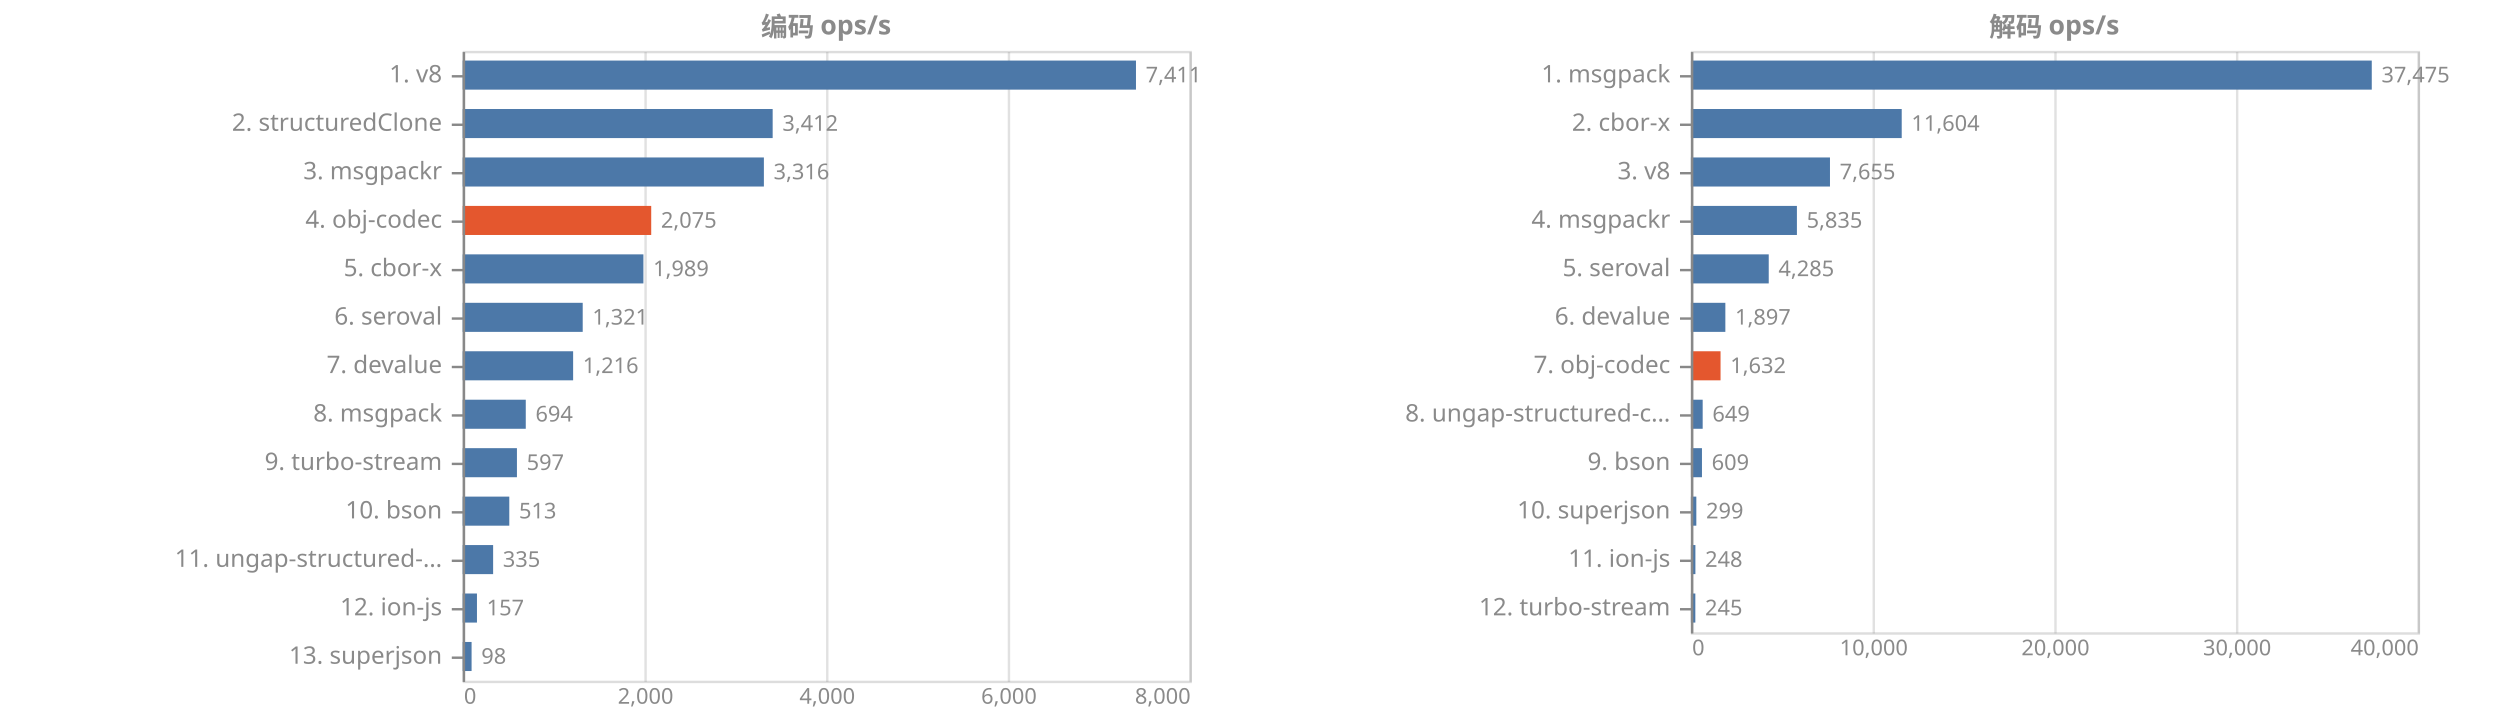
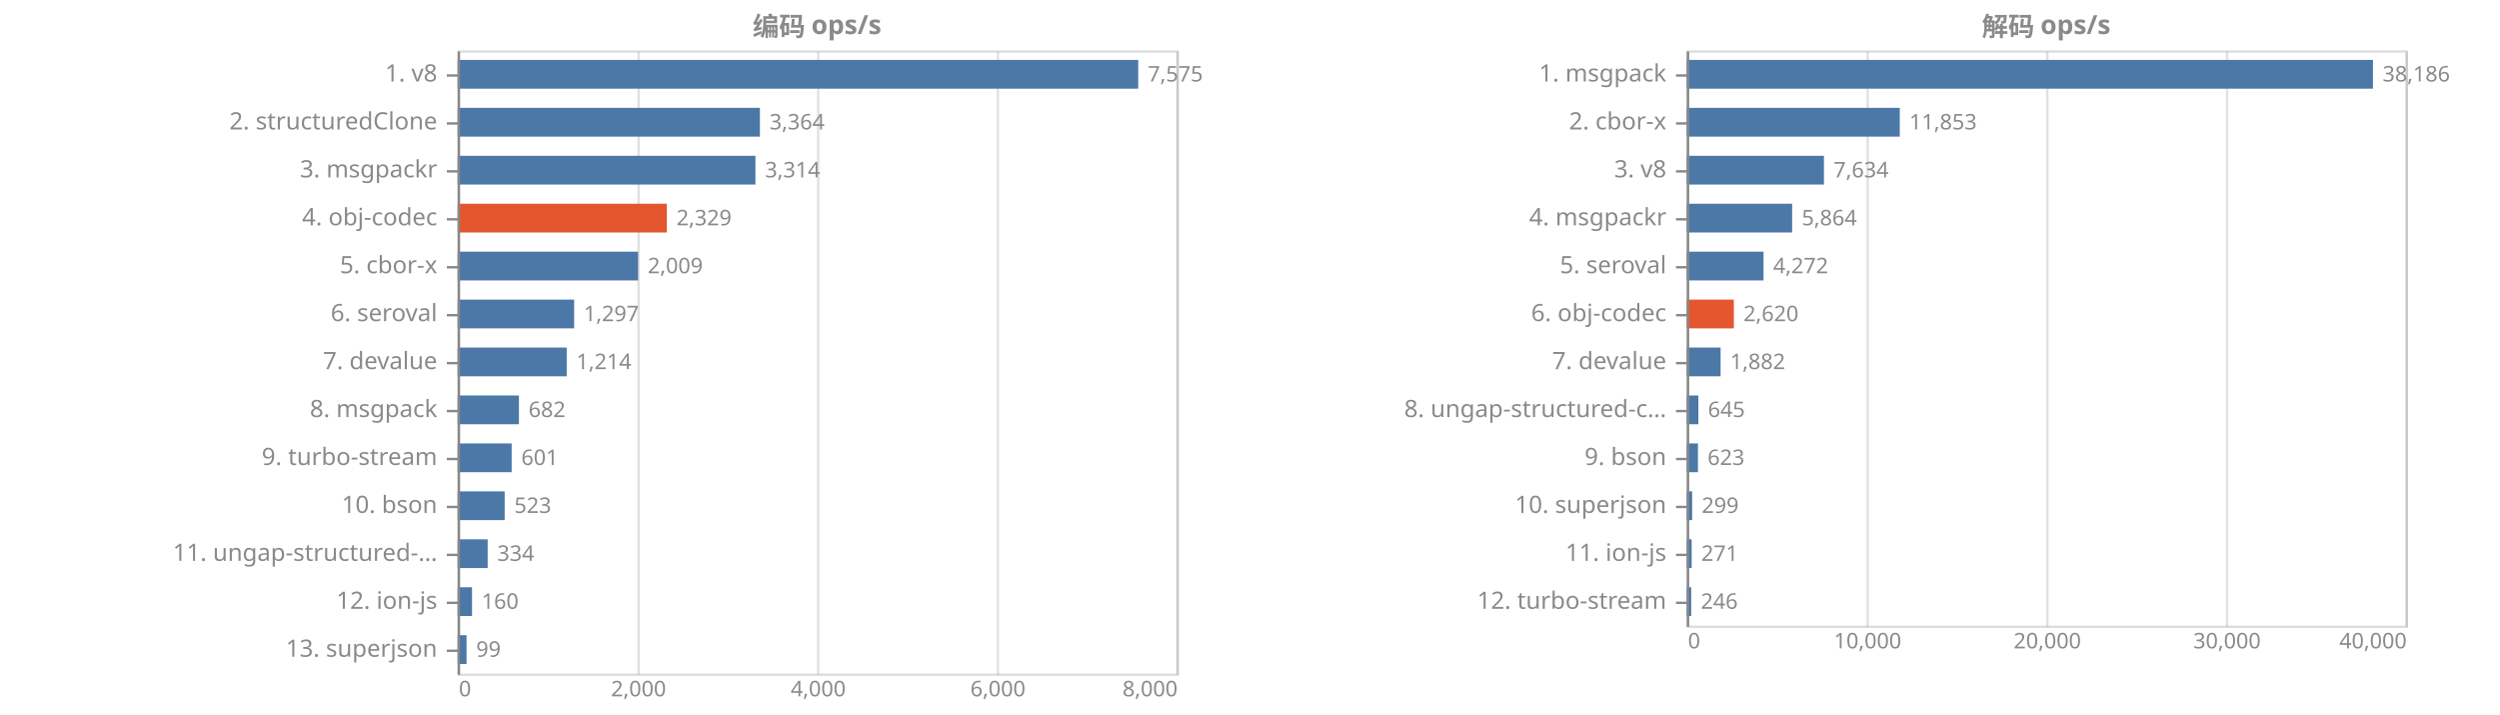
- <svg xmlns="http://www.w3.org/2000/svg" version="1.1" class="marks" width="1032" height="298" viewBox="0 0 1032 298">
+ <svg xmlns="http://www.w3.org/2000/svg" version="1.1" class="marks" width="1043" height="298" viewBox="0 0 1043 298">
  <g fill="none" stroke-miterlimit="4" transform="translate(191,21)">
    <g class="mark-group role-frame root" role="graphics-object" aria-roledescription="group mark container">
      <g transform="translate(0,0)">
        <path class="background" aria-hidden="true" d="M0,0h0v0h0Z" />
        <g>
          <g class="mark-group role-scope concat_0_group" role="graphics-object" aria-roledescription="group mark container">
            <g transform="translate(0,0)">
              <path class="background" aria-hidden="true" d="M0.5,0.5h300v260h-300Z" stroke="#ddd" />
              <g>
                <g class="mark-group role-axis" aria-hidden="true">
                  <g transform="translate(0.5,260.5)">
                    <path class="background" aria-hidden="true" d="M0,0h0v0h0Z" pointer-events="none" />
                    <g>
                      <g class="mark-rule role-axis-grid" pointer-events="none">
                        <line transform="translate(0,0)" x2="0" y2="-260" stroke="#88888840" stroke-width="1" opacity="1" />
                        <line transform="translate(75,0)" x2="0" y2="-260" stroke="#88888840" stroke-width="1" opacity="1" />
                        <line transform="translate(150,0)" x2="0" y2="-260" stroke="#88888840" stroke-width="1" opacity="1" />
                        <line transform="translate(225,0)" x2="0" y2="-260" stroke="#88888840" stroke-width="1" opacity="1" />
                        <line transform="translate(300,0)" x2="0" y2="-260" stroke="#88888840" stroke-width="1" opacity="1" />
                      </g>
                    </g>
                    <path class="foreground" aria-hidden="true" d="" pointer-events="none" display="none" />
                  </g>
                </g>
                <g class="mark-group role-axis" role="graphics-symbol" aria-roledescription="axis" aria-label="X-axis for a linear scale with values from 0 to 8,000">
                  <g transform="translate(0.5,260.5)">
                    <path class="background" aria-hidden="true" d="M0,0h0v0h0Z" pointer-events="none" />
                    <g>
                      <g class="mark-text role-axis-label" pointer-events="none">
                        <text text-anchor="start" transform="translate(0,9)" font-family="sans-serif" font-size="9px" fill="#8a8a8a" opacity="1">0</text>
                        <text text-anchor="middle" transform="translate(75,9)" font-family="sans-serif" font-size="9px" fill="#8a8a8a" opacity="1">2,000</text>
                        <text text-anchor="middle" transform="translate(150,9)" font-family="sans-serif" font-size="9px" fill="#8a8a8a" opacity="1">4,000</text>
                        <text text-anchor="middle" transform="translate(225,9)" font-family="sans-serif" font-size="9px" fill="#8a8a8a" opacity="1">6,000</text>
                        <text text-anchor="end" transform="translate(300,9)" font-family="sans-serif" font-size="9px" fill="#8a8a8a" opacity="1">8,000</text>
                      </g>
                    </g>
                    <path class="foreground" aria-hidden="true" d="" pointer-events="none" display="none" />
                  </g>
                </g>
                <g class="mark-rect role-mark concat_0_layer_0_marks" role="graphics-object" aria-roledescription="rect mark container">
                  <path aria-label="label: 1. v8" role="graphics-symbol" aria-roledescription="rect mark" d="M0,0h0v20h0Z" fill="#e4572e" opacity="0" />
                  <path aria-label="label: 2. structuredClone" role="graphics-symbol" aria-roledescription="rect mark" d="M0,20h0v20h0Z" fill="#e4572e" opacity="0" />
                  <path aria-label="label: 3. msgpackr" role="graphics-symbol" aria-roledescription="rect mark" d="M0,40h0v20h0Z" fill="#e4572e" opacity="0" />
                  <path aria-label="label: 4. obj-codec" role="graphics-symbol" aria-roledescription="rect mark" d="M0,60h0v20h0Z" fill="#e4572e" opacity="0.13" />
                  <path aria-label="label: 5. cbor-x" role="graphics-symbol" aria-roledescription="rect mark" d="M0,80h0v20h0Z" fill="#e4572e" opacity="0" />
                  <path aria-label="label: 6. seroval" role="graphics-symbol" aria-roledescription="rect mark" d="M0,100h0v20h0Z" fill="#e4572e" opacity="0" />
                  <path aria-label="label: 7. devalue" role="graphics-symbol" aria-roledescription="rect mark" d="M0,120h0v20h0Z" fill="#e4572e" opacity="0" />
                  <path aria-label="label: 8. msgpack" role="graphics-symbol" aria-roledescription="rect mark" d="M0,140h0v20h0Z" fill="#e4572e" opacity="0" />
                  <path aria-label="label: 9. turbo-stream" role="graphics-symbol" aria-roledescription="rect mark" d="M0,160h0v20h0Z" fill="#e4572e" opacity="0" />
                  <path aria-label="label: 10. bson" role="graphics-symbol" aria-roledescription="rect mark" d="M0,180h0v20h0Z" fill="#e4572e" opacity="0" />
                  <path aria-label="label: 11. ungap-structured-clone" role="graphics-symbol" aria-roledescription="rect mark" d="M0,200h0v20h0Z" fill="#e4572e" opacity="0" />
                  <path aria-label="label: 12. ion-js" role="graphics-symbol" aria-roledescription="rect mark" d="M0,220h0v20h0Z" fill="#e4572e" opacity="0" />
                  <path aria-label="label: 13. superjson" role="graphics-symbol" aria-roledescription="rect mark" d="M0,240h0v20h0Z" fill="#e4572e" opacity="0" />
                </g>
                <g class="mark-rect role-mark concat_0_layer_1_marks" role="graphics-object" aria-roledescription="rect mark container">
-                   <path aria-label="value: 7,411; label: 1. v8" role="graphics-symbol" aria-roledescription="bar" d="M0,4h277.929v12h-277.929Z" fill="#4c78a8" />
-                   <path aria-label="value: 3,412; label: 2. structuredClone" role="graphics-symbol" aria-roledescription="bar" d="M0,24h127.955v12h-127.955Z" fill="#4c78a8" />
-                   <path aria-label="value: 3,316; label: 3. msgpackr" role="graphics-symbol" aria-roledescription="bar" d="M0,44h124.332v12h-124.332Z" fill="#4c78a8" />
-                   <path aria-label="value: 2,075; label: 4. obj-codec" role="graphics-symbol" aria-roledescription="bar" d="M0,64h77.821v12h-77.821Z" fill="#e4572e" />
-                   <path aria-label="value: 1,989; label: 5. cbor-x" role="graphics-symbol" aria-roledescription="bar" d="M0,84h74.6v12h-74.6Z" fill="#4c78a8" />
-                   <path aria-label="value: 1,321; label: 6. seroval" role="graphics-symbol" aria-roledescription="bar" d="M0,104h49.541v12h-49.541Z" fill="#4c78a8" />
-                   <path aria-label="value: 1,216; label: 7. devalue" role="graphics-symbol" aria-roledescription="bar" d="M0,124h45.588v12h-45.588Z" fill="#4c78a8" />
-                   <path aria-label="value: 694; label: 8. msgpack" role="graphics-symbol" aria-roledescription="bar" d="M0,144h26.038v12h-26.038Z" fill="#4c78a8" />
-                   <path aria-label="value: 597; label: 9. turbo-stream" role="graphics-symbol" aria-roledescription="bar" d="M0,164h22.39v12h-22.39Z" fill="#4c78a8" />
-                   <path aria-label="value: 513; label: 10. bson" role="graphics-symbol" aria-roledescription="bar" d="M0,184h19.236v12h-19.236Z" fill="#4c78a8" />
-                   <path aria-label="value: 335; label: 11. ungap-structured-clone" role="graphics-symbol" aria-roledescription="bar" d="M0,204h12.562v12h-12.562Z" fill="#4c78a8" />
-                   <path aria-label="value: 157; label: 12. ion-js" role="graphics-symbol" aria-roledescription="bar" d="M0,224h5.89v12h-5.89Z" fill="#4c78a8" />
-                   <path aria-label="value: 98; label: 13. superjson" role="graphics-symbol" aria-roledescription="bar" d="M0,244h3.669v12h-3.669Z" fill="#4c78a8" />
+                   <path aria-label="value: 7,575; label: 1. v8" role="graphics-symbol" aria-roledescription="bar" d="M0,4h284.057v12h-284.057Z" fill="#4c78a8" />
+                   <path aria-label="value: 3,364; label: 2. structuredClone" role="graphics-symbol" aria-roledescription="bar" d="M0,24h126.157v12h-126.157Z" fill="#4c78a8" />
+                   <path aria-label="value: 3,314; label: 3. msgpackr" role="graphics-symbol" aria-roledescription="bar" d="M0,44h124.289v12h-124.289Z" fill="#4c78a8" />
+                   <path aria-label="value: 2,329; label: 4. obj-codec" role="graphics-symbol" aria-roledescription="bar" d="M0,64h87.329v12h-87.329Z" fill="#e4572e" />
+                   <path aria-label="value: 2,009; label: 5. cbor-x" role="graphics-symbol" aria-roledescription="bar" d="M0,84h75.33v12h-75.33Z" fill="#4c78a8" />
+                   <path aria-label="value: 1,297; label: 6. seroval" role="graphics-symbol" aria-roledescription="bar" d="M0,104h48.622v12h-48.622Z" fill="#4c78a8" />
+                   <path aria-label="value: 1,214; label: 7. devalue" role="graphics-symbol" aria-roledescription="bar" d="M0,124h45.528v12h-45.528Z" fill="#4c78a8" />
+                   <path aria-label="value: 682; label: 8. msgpack" role="graphics-symbol" aria-roledescription="bar" d="M0,144h25.59v12h-25.59Z" fill="#4c78a8" />
+                   <path aria-label="value: 601; label: 9. turbo-stream" role="graphics-symbol" aria-roledescription="bar" d="M0,164h22.556v12h-22.556Z" fill="#4c78a8" />
+                   <path aria-label="value: 523; label: 10. bson" role="graphics-symbol" aria-roledescription="bar" d="M0,184h19.631v12h-19.631Z" fill="#4c78a8" />
+                   <path aria-label="value: 334; label: 11. ungap-structured-clone" role="graphics-symbol" aria-roledescription="bar" d="M0,204h12.538v12h-12.538Z" fill="#4c78a8" />
+                   <path aria-label="value: 160; label: 12. ion-js" role="graphics-symbol" aria-roledescription="bar" d="M0,224h6.009v12h-6.009Z" fill="#4c78a8" />
+                   <path aria-label="value: 99; label: 13. superjson" role="graphics-symbol" aria-roledescription="bar" d="M0,244h3.719v12h-3.719Z" fill="#4c78a8" />
                </g>
                <g class="mark-text role-mark concat_0_layer_2_marks" role="graphics-object" aria-roledescription="text mark container">
-                   <text aria-label="value: 7411.43975815; label: 1. v8" role="graphics-symbol" aria-roledescription="text mark" text-anchor="start" transform="translate(281.929,13)" font-family="sans-serif" font-size="9px" fill="#8a8a8a">7,411</text>
-                   <text aria-label="value: 3412.13965586; label: 2. structuredClone" role="graphics-symbol" aria-roledescription="text mark" text-anchor="start" transform="translate(131.9552,33)" font-family="sans-serif" font-size="9px" fill="#8a8a8a">3,412</text>
-                   <text aria-label="value: 3315.52573434; label: 3. msgpackr" role="graphics-symbol" aria-roledescription="text mark" text-anchor="start" transform="translate(128.3322,53)" font-family="sans-serif" font-size="9px" fill="#8a8a8a">3,316</text>
-                   <text aria-label="value: 2075.23555625; label: 4. obj-codec" role="graphics-symbol" aria-roledescription="text mark" text-anchor="start" transform="translate(81.82133,73)" font-family="sans-serif" font-size="9px" fill="#8a8a8a">2,075</text>
-                   <text aria-label="value: 1989.3330937; label: 5. cbor-x" role="graphics-symbol" aria-roledescription="text mark" text-anchor="start" transform="translate(78.59999,93)" font-family="sans-serif" font-size="9px" fill="#8a8a8a">1,989</text>
-                   <text aria-label="value: 1321.08943652; label: 6. seroval" role="graphics-symbol" aria-roledescription="text mark" text-anchor="start" transform="translate(53.54085,113)" font-family="sans-serif" font-size="9px" fill="#8a8a8a">1,321</text>
-                   <text aria-label="value: 1215.6918008; label: 7. devalue" role="graphics-symbol" aria-roledescription="text mark" text-anchor="start" transform="translate(49.58844,133)" font-family="sans-serif" font-size="9px" fill="#8a8a8a">1,216</text>
-                   <text aria-label="value: 694.335737678; label: 8. msgpack" role="graphics-symbol" aria-roledescription="text mark" text-anchor="start" transform="translate(30.03759,153)" font-family="sans-serif" font-size="9px" fill="#8a8a8a">694</text>
-                   <text aria-label="value: 597.076088248; label: 9. turbo-stream" role="graphics-symbol" aria-roledescription="text mark" text-anchor="start" transform="translate(26.39035,173)" font-family="sans-serif" font-size="9px" fill="#8a8a8a">597</text>
-                   <text aria-label="value: 512.959153516; label: 10. bson" role="graphics-symbol" aria-roledescription="text mark" text-anchor="start" transform="translate(23.23597,193)" font-family="sans-serif" font-size="9px" fill="#8a8a8a">513</text>
-                   <text aria-label="value: 334.998934183; label: 11. ungap-structured-clone" role="graphics-symbol" aria-roledescription="text mark" text-anchor="start" transform="translate(16.56246,213)" font-family="sans-serif" font-size="9px" fill="#8a8a8a">335</text>
-                   <text aria-label="value: 157.066850938; label: 12. ion-js" role="graphics-symbol" aria-roledescription="text mark" text-anchor="start" transform="translate(9.890007,233)" font-family="sans-serif" font-size="9px" fill="#8a8a8a">157</text>
-                   <text aria-label="value: 97.8507420135; label: 13. superjson" role="graphics-symbol" aria-roledescription="text mark" text-anchor="start" transform="translate(7.669403,253)" font-family="sans-serif" font-size="9px" fill="#8a8a8a">98</text>
+                   <text aria-label="value: 7574.85091679; label: 1. v8" role="graphics-symbol" aria-roledescription="text mark" text-anchor="start" transform="translate(288.0569,13)" font-family="sans-serif" font-size="9px" fill="#8a8a8a">7,575</text>
+                   <text aria-label="value: 3364.17680419; label: 2. structuredClone" role="graphics-symbol" aria-roledescription="text mark" text-anchor="start" transform="translate(130.1566,33)" font-family="sans-serif" font-size="9px" fill="#8a8a8a">3,364</text>
+                   <text aria-label="value: 3314.38333043; label: 3. msgpackr" role="graphics-symbol" aria-roledescription="text mark" text-anchor="start" transform="translate(128.2894,53)" font-family="sans-serif" font-size="9px" fill="#8a8a8a">3,314</text>
+                   <text aria-label="value: 2328.77392016; label: 4. obj-codec" role="graphics-symbol" aria-roledescription="text mark" text-anchor="start" transform="translate(91.32902,73)" font-family="sans-serif" font-size="9px" fill="#8a8a8a">2,329</text>
+                   <text aria-label="value: 2008.8075592; label: 5. cbor-x" role="graphics-symbol" aria-roledescription="text mark" text-anchor="start" transform="translate(79.33028,93)" font-family="sans-serif" font-size="9px" fill="#8a8a8a">2,009</text>
+                   <text aria-label="value: 1296.58888122; label: 6. seroval" role="graphics-symbol" aria-roledescription="text mark" text-anchor="start" transform="translate(52.62208,113)" font-family="sans-serif" font-size="9px" fill="#8a8a8a">1,297</text>
+                   <text aria-label="value: 1214.08374914; label: 7. devalue" role="graphics-symbol" aria-roledescription="text mark" text-anchor="start" transform="translate(49.52814,133)" font-family="sans-serif" font-size="9px" fill="#8a8a8a">1,214</text>
+                   <text aria-label="value: 682.40219293; label: 8. msgpack" role="graphics-symbol" aria-roledescription="text mark" text-anchor="start" transform="translate(29.59008,153)" font-family="sans-serif" font-size="9px" fill="#8a8a8a">682</text>
+                   <text aria-label="value: 601.483914899; label: 9. turbo-stream" role="graphics-symbol" aria-roledescription="text mark" text-anchor="start" transform="translate(26.55565,173)" font-family="sans-serif" font-size="9px" fill="#8a8a8a">601</text>
+                   <text aria-label="value: 523.492248117; label: 10. bson" role="graphics-symbol" aria-roledescription="text mark" text-anchor="start" transform="translate(23.63096,193)" font-family="sans-serif" font-size="9px" fill="#8a8a8a">523</text>
+                   <text aria-label="value: 334.351138557; label: 11. ungap-structured-clone" role="graphics-symbol" aria-roledescription="text mark" text-anchor="start" transform="translate(16.53817,213)" font-family="sans-serif" font-size="9px" fill="#8a8a8a">334</text>
+                   <text aria-label="value: 160.234381744; label: 12. ion-js" role="graphics-symbol" aria-roledescription="text mark" text-anchor="start" transform="translate(10.00879,233)" font-family="sans-serif" font-size="9px" fill="#8a8a8a">160</text>
+                   <text aria-label="value: 99.1707951581; label: 13. superjson" role="graphics-symbol" aria-roledescription="text mark" text-anchor="start" transform="translate(7.718905,253)" font-family="sans-serif" font-size="9px" fill="#8a8a8a">99</text>
                </g>
                <g class="mark-group role-title">
                  <g transform="translate(150,-15)">
                    <path class="background" aria-hidden="true" d="M0,0h0v0h0Z" pointer-events="none" />
                    <g>
                      <g class="mark-text role-title-text" role="graphics-symbol" aria-roledescription="title" aria-label="Title text '编码 ops/s'" pointer-events="none">
                        <text text-anchor="middle" transform="translate(0,9)" font-family="sans-serif" font-size="11px" font-weight="bold" fill="#8a8a8a" opacity="1">编码 ops/s</text>
                      </g>
                    </g>
                    <path class="foreground" aria-hidden="true" d="" pointer-events="none" display="none" />
                  </g>
                </g>
                <g class="mark-group role-axis" role="graphics-symbol" aria-roledescription="axis" aria-label="Y-axis for a discrete scale with 13 values: 1. v8, 2. structuredClone, 3. msgpackr, 4. obj-codec, 5. cbor-x, ending with 13. superjson">
                  <g transform="translate(0.5,0.5)">
                    <path class="background" aria-hidden="true" d="M0,0h0v0h0Z" pointer-events="none" />
                    <g>
                      <g class="mark-rule role-axis-tick" pointer-events="none">
                        <line transform="translate(0,10)" x2="-5" y2="0" stroke="#888" stroke-width="1" opacity="1" />
                        <line transform="translate(0,30)" x2="-5" y2="0" stroke="#888" stroke-width="1" opacity="1" />
                        <line transform="translate(0,50)" x2="-5" y2="0" stroke="#888" stroke-width="1" opacity="1" />
                        <line transform="translate(0,70)" x2="-5" y2="0" stroke="#888" stroke-width="1" opacity="1" />
                        <line transform="translate(0,90)" x2="-5" y2="0" stroke="#888" stroke-width="1" opacity="1" />
                        <line transform="translate(0,110)" x2="-5" y2="0" stroke="#888" stroke-width="1" opacity="1" />
                        <line transform="translate(0,130)" x2="-5" y2="0" stroke="#888" stroke-width="1" opacity="1" />
                        <line transform="translate(0,150)" x2="-5" y2="0" stroke="#888" stroke-width="1" opacity="1" />
                        <line transform="translate(0,170)" x2="-5" y2="0" stroke="#888" stroke-width="1" opacity="1" />
                        <line transform="translate(0,190)" x2="-5" y2="0" stroke="#888" stroke-width="1" opacity="1" />
                        <line transform="translate(0,210)" x2="-5" y2="0" stroke="#888" stroke-width="1" opacity="1" />
                        <line transform="translate(0,230)" x2="-5" y2="0" stroke="#888" stroke-width="1" opacity="1" />
                        <line transform="translate(0,250)" x2="-5" y2="0" stroke="#888" stroke-width="1" opacity="1" />
                      </g>
                      <g class="mark-text role-axis-label" pointer-events="none">
                        <text text-anchor="end" transform="translate(-9,12.5)" font-family="sans-serif" font-size="10px" fill="#8a8a8a" opacity="1">1. v8</text>
                        <text text-anchor="end" transform="translate(-9,32.5)" font-family="sans-serif" font-size="10px" fill="#8a8a8a" opacity="1">2. structuredClone</text>
                        <text text-anchor="end" transform="translate(-9,52.5)" font-family="sans-serif" font-size="10px" fill="#8a8a8a" opacity="1">3. msgpackr</text>
                        <text text-anchor="end" transform="translate(-9,72.5)" font-family="sans-serif" font-size="10px" fill="#8a8a8a" opacity="1">4. obj-codec</text>
                        <text text-anchor="end" transform="translate(-9,92.5)" font-family="sans-serif" font-size="10px" fill="#8a8a8a" opacity="1">5. cbor-x</text>
                        <text text-anchor="end" transform="translate(-9,112.5)" font-family="sans-serif" font-size="10px" fill="#8a8a8a" opacity="1">6. seroval</text>
                        <text text-anchor="end" transform="translate(-9,132.5)" font-family="sans-serif" font-size="10px" fill="#8a8a8a" opacity="1">7. devalue</text>
                        <text text-anchor="end" transform="translate(-9,152.5)" font-family="sans-serif" font-size="10px" fill="#8a8a8a" opacity="1">8. msgpack</text>
                        <text text-anchor="end" transform="translate(-9,172.5)" font-family="sans-serif" font-size="10px" fill="#8a8a8a" opacity="1">9. turbo-stream</text>
                        <text text-anchor="end" transform="translate(-9,192.5)" font-family="sans-serif" font-size="10px" fill="#8a8a8a" opacity="1">10. bson</text>
                        <text text-anchor="end" transform="translate(-9,212.5)" font-family="sans-serif" font-size="10px" fill="#8a8a8a" opacity="1">11. ungap-structured-…</text>
                        <text text-anchor="end" transform="translate(-9,232.5)" font-family="sans-serif" font-size="10px" fill="#8a8a8a" opacity="1">12. ion-js</text>
                        <text text-anchor="end" transform="translate(-9,252.5)" font-family="sans-serif" font-size="10px" fill="#8a8a8a" opacity="1">13. superjson</text>
                      </g>
                      <g class="mark-rule role-axis-domain" pointer-events="none">
                        <line transform="translate(0,0)" x2="0" y2="260" stroke="#888" stroke-width="1" opacity="1" />
                      </g>
                    </g>
                    <path class="foreground" aria-hidden="true" d="" pointer-events="none" display="none" />
                  </g>
                </g>
              </g>
              <path class="foreground" aria-hidden="true" d="" display="none" />
            </g>
          </g>
          <g class="mark-group role-scope concat_1_group" role="graphics-object" aria-roledescription="group mark container">
-             <g transform="translate(507,0)">
+             <g transform="translate(513,0)">
              <path class="background" aria-hidden="true" d="M0.5,0.5h300v240h-300Z" stroke="#ddd" />
              <g>
                <g class="mark-group role-axis" aria-hidden="true">
                  <g transform="translate(0.5,240.5)">
                    <path class="background" aria-hidden="true" d="M0,0h0v0h0Z" pointer-events="none" />
                    <g>
                      <g class="mark-rule role-axis-grid" pointer-events="none">
                        <line transform="translate(0,0)" x2="0" y2="-240" stroke="#88888840" stroke-width="1" opacity="1" />
                        <line transform="translate(75,0)" x2="0" y2="-240" stroke="#88888840" stroke-width="1" opacity="1" />
                        <line transform="translate(150,0)" x2="0" y2="-240" stroke="#88888840" stroke-width="1" opacity="1" />
                        <line transform="translate(225,0)" x2="0" y2="-240" stroke="#88888840" stroke-width="1" opacity="1" />
                        <line transform="translate(300,0)" x2="0" y2="-240" stroke="#88888840" stroke-width="1" opacity="1" />
                      </g>
                    </g>
                    <path class="foreground" aria-hidden="true" d="" pointer-events="none" display="none" />
                  </g>
                </g>
                <g class="mark-group role-axis" role="graphics-symbol" aria-roledescription="axis" aria-label="X-axis for a linear scale with values from 0 to 40,000">
                  <g transform="translate(0.5,240.5)">
                    <path class="background" aria-hidden="true" d="M0,0h0v0h0Z" pointer-events="none" />
                    <g>
                      <g class="mark-text role-axis-label" pointer-events="none">
                        <text text-anchor="start" transform="translate(0,9)" font-family="sans-serif" font-size="9px" fill="#8a8a8a" opacity="1">0</text>
                        <text text-anchor="middle" transform="translate(75,9)" font-family="sans-serif" font-size="9px" fill="#8a8a8a" opacity="1">10,000</text>
                        <text text-anchor="middle" transform="translate(150,9)" font-family="sans-serif" font-size="9px" fill="#8a8a8a" opacity="1">20,000</text>
                        <text text-anchor="middle" transform="translate(225,9)" font-family="sans-serif" font-size="9px" fill="#8a8a8a" opacity="1">30,000</text>
                        <text text-anchor="end" transform="translate(300,9)" font-family="sans-serif" font-size="9px" fill="#8a8a8a" opacity="1">40,000</text>
                      </g>
                    </g>
                    <path class="foreground" aria-hidden="true" d="" pointer-events="none" display="none" />
                  </g>
                </g>
                <g class="mark-rect role-mark concat_1_layer_0_marks" role="graphics-object" aria-roledescription="rect mark container">
                  <path aria-label="label: 1. msgpack" role="graphics-symbol" aria-roledescription="rect mark" d="M0,0h0v20h0Z" fill="#e4572e" opacity="0" />
                  <path aria-label="label: 2. cbor-x" role="graphics-symbol" aria-roledescription="rect mark" d="M0,20h0v20h0Z" fill="#e4572e" opacity="0" />
                  <path aria-label="label: 3. v8" role="graphics-symbol" aria-roledescription="rect mark" d="M0,40h0v20h0Z" fill="#e4572e" opacity="0" />
                  <path aria-label="label: 4. msgpackr" role="graphics-symbol" aria-roledescription="rect mark" d="M0,60h0v20h0Z" fill="#e4572e" opacity="0" />
                  <path aria-label="label: 5. seroval" role="graphics-symbol" aria-roledescription="rect mark" d="M0,80h0v20h0Z" fill="#e4572e" opacity="0" />
-                   <path aria-label="label: 6. devalue" role="graphics-symbol" aria-roledescription="rect mark" d="M0,100h0v20h0Z" fill="#e4572e" opacity="0" />
-                   <path aria-label="label: 7. obj-codec" role="graphics-symbol" aria-roledescription="rect mark" d="M0,120h0v20h0Z" fill="#e4572e" opacity="0.13" />
+                   <path aria-label="label: 6. obj-codec" role="graphics-symbol" aria-roledescription="rect mark" d="M0,100h0v20h0Z" fill="#e4572e" opacity="0.13" />
+                   <path aria-label="label: 7. devalue" role="graphics-symbol" aria-roledescription="rect mark" d="M0,120h0v20h0Z" fill="#e4572e" opacity="0" />
                  <path aria-label="label: 8. ungap-structured-clone" role="graphics-symbol" aria-roledescription="rect mark" d="M0,140h0v20h0Z" fill="#e4572e" opacity="0" />
                  <path aria-label="label: 9. bson" role="graphics-symbol" aria-roledescription="rect mark" d="M0,160h0v20h0Z" fill="#e4572e" opacity="0" />
                  <path aria-label="label: 10. superjson" role="graphics-symbol" aria-roledescription="rect mark" d="M0,180h0v20h0Z" fill="#e4572e" opacity="0" />
                  <path aria-label="label: 11. ion-js" role="graphics-symbol" aria-roledescription="rect mark" d="M0,200h0v20h0Z" fill="#e4572e" opacity="0" />
                  <path aria-label="label: 12. turbo-stream" role="graphics-symbol" aria-roledescription="rect mark" d="M0,220h0v20h0Z" fill="#e4572e" opacity="0" />
                </g>
                <g class="mark-rect role-mark concat_1_layer_1_marks" role="graphics-object" aria-roledescription="rect mark container">
-                   <path aria-label="value: 37,475; label: 1. msgpack" role="graphics-symbol" aria-roledescription="bar" d="M0,4h281.065v12h-281.065Z" fill="#4c78a8" />
-                   <path aria-label="value: 11,604; label: 2. cbor-x" role="graphics-symbol" aria-roledescription="bar" d="M0,24h87.029v12h-87.029Z" fill="#4c78a8" />
-                   <path aria-label="value: 7,655; label: 3. v8" role="graphics-symbol" aria-roledescription="bar" d="M0,44h57.414v12h-57.414Z" fill="#4c78a8" />
-                   <path aria-label="value: 5,835; label: 4. msgpackr" role="graphics-symbol" aria-roledescription="bar" d="M0,64h43.765v12h-43.765Z" fill="#4c78a8" />
-                   <path aria-label="value: 4,285; label: 5. seroval" role="graphics-symbol" aria-roledescription="bar" d="M0,84h32.134v12h-32.134Z" fill="#4c78a8" />
-                   <path aria-label="value: 1,897; label: 6. devalue" role="graphics-symbol" aria-roledescription="bar" d="M0,104h14.225v12h-14.225Z" fill="#4c78a8" />
-                   <path aria-label="value: 1,632; label: 7. obj-codec" role="graphics-symbol" aria-roledescription="bar" d="M0,124h12.243v12h-12.243Z" fill="#e4572e" />
-                   <path aria-label="value: 649; label: 8. ungap-structured-clone" role="graphics-symbol" aria-roledescription="bar" d="M0,144h4.865v12h-4.865Z" fill="#4c78a8" />
-                   <path aria-label="value: 609; label: 9. bson" role="graphics-symbol" aria-roledescription="bar" d="M0,164h4.569v12h-4.569Z" fill="#4c78a8" />
-                   <path aria-label="value: 299; label: 10. superjson" role="graphics-symbol" aria-roledescription="bar" d="M0,184h2.245v12h-2.245Z" fill="#4c78a8" />
-                   <path aria-label="value: 248; label: 11. ion-js" role="graphics-symbol" aria-roledescription="bar" d="M0,204h1.861v12h-1.861Z" fill="#4c78a8" />
-                   <path aria-label="value: 245; label: 12. turbo-stream" role="graphics-symbol" aria-roledescription="bar" d="M0,224h1.835v12h-1.835Z" fill="#4c78a8" />
+                   <path aria-label="value: 38,186; label: 1. msgpack" role="graphics-symbol" aria-roledescription="bar" d="M0,4h286.397v12h-286.397Z" fill="#4c78a8" />
+                   <path aria-label="value: 11,853; label: 2. cbor-x" role="graphics-symbol" aria-roledescription="bar" d="M0,24h88.894v12h-88.894Z" fill="#4c78a8" />
+                   <path aria-label="value: 7,634; label: 3. v8" role="graphics-symbol" aria-roledescription="bar" d="M0,44h57.256v12h-57.256Z" fill="#4c78a8" />
+                   <path aria-label="value: 5,864; label: 4. msgpackr" role="graphics-symbol" aria-roledescription="bar" d="M0,64h43.982v12h-43.982Z" fill="#4c78a8" />
+                   <path aria-label="value: 4,272; label: 5. seroval" role="graphics-symbol" aria-roledescription="bar" d="M0,84h32.043v12h-32.043Z" fill="#4c78a8" />
+                   <path aria-label="value: 2,620; label: 6. obj-codec" role="graphics-symbol" aria-roledescription="bar" d="M0,104h19.65v12h-19.65Z" fill="#e4572e" />
+                   <path aria-label="value: 1,882; label: 7. devalue" role="graphics-symbol" aria-roledescription="bar" d="M0,124h14.112v12h-14.112Z" fill="#4c78a8" />
+                   <path aria-label="value: 645; label: 8. ungap-structured-clone" role="graphics-symbol" aria-roledescription="bar" d="M0,144h4.837v12h-4.837Z" fill="#4c78a8" />
+                   <path aria-label="value: 623; label: 9. bson" role="graphics-symbol" aria-roledescription="bar" d="M0,164h4.671v12h-4.671Z" fill="#4c78a8" />
+                   <path aria-label="value: 299; label: 10. superjson" role="graphics-symbol" aria-roledescription="bar" d="M0,184h2.24v12h-2.24Z" fill="#4c78a8" />
+                   <path aria-label="value: 271; label: 11. ion-js" role="graphics-symbol" aria-roledescription="bar" d="M0,204h2.033v12h-2.033Z" fill="#4c78a8" />
+                   <path aria-label="value: 246; label: 12. turbo-stream" role="graphics-symbol" aria-roledescription="bar" d="M0,224h1.849v12h-1.849Z" fill="#4c78a8" />
                </g>
                <g class="mark-text role-mark concat_1_layer_2_marks" role="graphics-object" aria-roledescription="text mark container">
-                   <text aria-label="value: 37475.3368351; label: 1. msgpack" role="graphics-symbol" aria-roledescription="text mark" text-anchor="start" transform="translate(285.065,13)" font-family="sans-serif" font-size="9px" fill="#8a8a8a">37,475</text>
-                   <text aria-label="value: 11603.8500784; label: 2. cbor-x" role="graphics-symbol" aria-roledescription="text mark" text-anchor="start" transform="translate(91.02888,33)" font-family="sans-serif" font-size="9px" fill="#8a8a8a">11,604</text>
-                   <text aria-label="value: 7655.14090807; label: 3. v8" role="graphics-symbol" aria-roledescription="text mark" text-anchor="start" transform="translate(61.41356,53)" font-family="sans-serif" font-size="9px" fill="#8a8a8a">7,655</text>
-                   <text aria-label="value: 5835.30905691; label: 4. msgpackr" role="graphics-symbol" aria-roledescription="text mark" text-anchor="start" transform="translate(47.76482,73)" font-family="sans-serif" font-size="9px" fill="#8a8a8a">5,835</text>
-                   <text aria-label="value: 4284.52375689; label: 5. seroval" role="graphics-symbol" aria-roledescription="text mark" text-anchor="start" transform="translate(36.13393,93)" font-family="sans-serif" font-size="9px" fill="#8a8a8a">4,285</text>
-                   <text aria-label="value: 1896.70572258; label: 6. devalue" role="graphics-symbol" aria-roledescription="text mark" text-anchor="start" transform="translate(18.22529,113)" font-family="sans-serif" font-size="9px" fill="#8a8a8a">1,897</text>
-                   <text aria-label="value: 1632.44074752; label: 7. obj-codec" role="graphics-symbol" aria-roledescription="text mark" text-anchor="start" transform="translate(16.24331,133)" font-family="sans-serif" font-size="9px" fill="#8a8a8a">1,632</text>
-                   <text aria-label="value: 648.619950797; label: 8. ungap-structured-clone" role="graphics-symbol" aria-roledescription="text mark" text-anchor="start" transform="translate(8.86465,153)" font-family="sans-serif" font-size="9px" fill="#8a8a8a">649</text>
-                   <text aria-label="value: 609.196426871; label: 9. bson" role="graphics-symbol" aria-roledescription="text mark" text-anchor="start" transform="translate(8.568973,173)" font-family="sans-serif" font-size="9px" fill="#8a8a8a">609</text>
-                   <text aria-label="value: 299.37765348; label: 10. superjson" role="graphics-symbol" aria-roledescription="text mark" text-anchor="start" transform="translate(6.245332,193)" font-family="sans-serif" font-size="9px" fill="#8a8a8a">299</text>
-                   <text aria-label="value: 248.140760193; label: 11. ion-js" role="graphics-symbol" aria-roledescription="text mark" text-anchor="start" transform="translate(5.861056,213)" font-family="sans-serif" font-size="9px" fill="#8a8a8a">248</text>
-                   <text aria-label="value: 244.624549108; label: 12. turbo-stream" role="graphics-symbol" aria-roledescription="text mark" text-anchor="start" transform="translate(5.834684,233)" font-family="sans-serif" font-size="9px" fill="#8a8a8a">245</text>
+                   <text aria-label="value: 38186.2821615; label: 1. msgpack" role="graphics-symbol" aria-roledescription="text mark" text-anchor="start" transform="translate(290.3971,13)" font-family="sans-serif" font-size="9px" fill="#8a8a8a">38,186</text>
+                   <text aria-label="value: 11852.5692982; label: 2. cbor-x" role="graphics-symbol" aria-roledescription="text mark" text-anchor="start" transform="translate(92.89427,33)" font-family="sans-serif" font-size="9px" fill="#8a8a8a">11,853</text>
+                   <text aria-label="value: 7634.09009041; label: 3. v8" role="graphics-symbol" aria-roledescription="text mark" text-anchor="start" transform="translate(61.25568,53)" font-family="sans-serif" font-size="9px" fill="#8a8a8a">7,634</text>
+                   <text aria-label="value: 5864.22559069; label: 4. msgpackr" role="graphics-symbol" aria-roledescription="text mark" text-anchor="start" transform="translate(47.98169,73)" font-family="sans-serif" font-size="9px" fill="#8a8a8a">5,864</text>
+                   <text aria-label="value: 4272.37179092; label: 5. seroval" role="graphics-symbol" aria-roledescription="text mark" text-anchor="start" transform="translate(36.04279,93)" font-family="sans-serif" font-size="9px" fill="#8a8a8a">4,272</text>
+                   <text aria-label="value: 2620.00513162; label: 6. obj-codec" role="graphics-symbol" aria-roledescription="text mark" text-anchor="start" transform="translate(23.65004,113)" font-family="sans-serif" font-size="9px" fill="#8a8a8a">2,620</text>
+                   <text aria-label="value: 1881.57668485; label: 7. devalue" role="graphics-symbol" aria-roledescription="text mark" text-anchor="start" transform="translate(18.11183,133)" font-family="sans-serif" font-size="9px" fill="#8a8a8a">1,882</text>
+                   <text aria-label="value: 644.950068532; label: 8. ungap-structured-clone" role="graphics-symbol" aria-roledescription="text mark" text-anchor="start" transform="translate(8.837126,153)" font-family="sans-serif" font-size="9px" fill="#8a8a8a">645</text>
+                   <text aria-label="value: 622.818344194; label: 9. bson" role="graphics-symbol" aria-roledescription="text mark" text-anchor="start" transform="translate(8.671138,173)" font-family="sans-serif" font-size="9px" fill="#8a8a8a">623</text>
+                   <text aria-label="value: 298.659513205; label: 10. superjson" role="graphics-symbol" aria-roledescription="text mark" text-anchor="start" transform="translate(6.239946,193)" font-family="sans-serif" font-size="9px" fill="#8a8a8a">299</text>
+                   <text aria-label="value: 271.025434131; label: 11. ion-js" role="graphics-symbol" aria-roledescription="text mark" text-anchor="start" transform="translate(6.032691,213)" font-family="sans-serif" font-size="9px" fill="#8a8a8a">271</text>
+                   <text aria-label="value: 246.495349453; label: 12. turbo-stream" role="graphics-symbol" aria-roledescription="text mark" text-anchor="start" transform="translate(5.848715,233)" font-family="sans-serif" font-size="9px" fill="#8a8a8a">246</text>
                </g>
                <g class="mark-group role-title">
                  <g transform="translate(150,-15)">
                    <path class="background" aria-hidden="true" d="M0,0h0v0h0Z" pointer-events="none" />
                    <g>
                      <g class="mark-text role-title-text" role="graphics-symbol" aria-roledescription="title" aria-label="Title text '解码 ops/s'" pointer-events="none">
                        <text text-anchor="middle" transform="translate(0,9)" font-family="sans-serif" font-size="11px" font-weight="bold" fill="#8a8a8a" opacity="1">解码 ops/s</text>
                      </g>
                    </g>
                    <path class="foreground" aria-hidden="true" d="" pointer-events="none" display="none" />
                  </g>
                </g>
                <g class="mark-group role-axis" role="graphics-symbol" aria-roledescription="axis" aria-label="Y-axis for a discrete scale with 12 values: 1. msgpack, 2. cbor-x, 3. v8, 4. msgpackr, 5. seroval, ending with 12. turbo-stream">
                  <g transform="translate(0.5,0.5)">
                    <path class="background" aria-hidden="true" d="M0,0h0v0h0Z" pointer-events="none" />
                    <g>
                      <g class="mark-rule role-axis-tick" pointer-events="none">
                        <line transform="translate(0,10)" x2="-5" y2="0" stroke="#888" stroke-width="1" opacity="1" />
                        <line transform="translate(0,30)" x2="-5" y2="0" stroke="#888" stroke-width="1" opacity="1" />
                        <line transform="translate(0,50)" x2="-5" y2="0" stroke="#888" stroke-width="1" opacity="1" />
                        <line transform="translate(0,70)" x2="-5" y2="0" stroke="#888" stroke-width="1" opacity="1" />
                        <line transform="translate(0,90)" x2="-5" y2="0" stroke="#888" stroke-width="1" opacity="1" />
                        <line transform="translate(0,110)" x2="-5" y2="0" stroke="#888" stroke-width="1" opacity="1" />
                        <line transform="translate(0,130)" x2="-5" y2="0" stroke="#888" stroke-width="1" opacity="1" />
                        <line transform="translate(0,150)" x2="-5" y2="0" stroke="#888" stroke-width="1" opacity="1" />
                        <line transform="translate(0,170)" x2="-5" y2="0" stroke="#888" stroke-width="1" opacity="1" />
                        <line transform="translate(0,190)" x2="-5" y2="0" stroke="#888" stroke-width="1" opacity="1" />
                        <line transform="translate(0,210)" x2="-5" y2="0" stroke="#888" stroke-width="1" opacity="1" />
                        <line transform="translate(0,230)" x2="-5" y2="0" stroke="#888" stroke-width="1" opacity="1" />
                      </g>
                      <g class="mark-text role-axis-label" pointer-events="none">
                        <text text-anchor="end" transform="translate(-9,12.5)" font-family="sans-serif" font-size="10px" fill="#8a8a8a" opacity="1">1. msgpack</text>
                        <text text-anchor="end" transform="translate(-9,32.5)" font-family="sans-serif" font-size="10px" fill="#8a8a8a" opacity="1">2. cbor-x</text>
                        <text text-anchor="end" transform="translate(-9,52.5)" font-family="sans-serif" font-size="10px" fill="#8a8a8a" opacity="1">3. v8</text>
                        <text text-anchor="end" transform="translate(-9,72.5)" font-family="sans-serif" font-size="10px" fill="#8a8a8a" opacity="1">4. msgpackr</text>
                        <text text-anchor="end" transform="translate(-9,92.5)" font-family="sans-serif" font-size="10px" fill="#8a8a8a" opacity="1">5. seroval</text>
-                         <text text-anchor="end" transform="translate(-9,112.5)" font-family="sans-serif" font-size="10px" fill="#8a8a8a" opacity="1">6. devalue</text>
-                         <text text-anchor="end" transform="translate(-9,132.5)" font-family="sans-serif" font-size="10px" fill="#8a8a8a" opacity="1">7. obj-codec</text>
+                         <text text-anchor="end" transform="translate(-9,112.5)" font-family="sans-serif" font-size="10px" fill="#8a8a8a" opacity="1">6. obj-codec</text>
+                         <text text-anchor="end" transform="translate(-9,132.5)" font-family="sans-serif" font-size="10px" fill="#8a8a8a" opacity="1">7. devalue</text>
                        <text text-anchor="end" transform="translate(-9,152.5)" font-family="sans-serif" font-size="10px" fill="#8a8a8a" opacity="1">8. ungap-structured-c…</text>
                        <text text-anchor="end" transform="translate(-9,172.5)" font-family="sans-serif" font-size="10px" fill="#8a8a8a" opacity="1">9. bson</text>
                        <text text-anchor="end" transform="translate(-9,192.5)" font-family="sans-serif" font-size="10px" fill="#8a8a8a" opacity="1">10. superjson</text>
                        <text text-anchor="end" transform="translate(-9,212.5)" font-family="sans-serif" font-size="10px" fill="#8a8a8a" opacity="1">11. ion-js</text>
                        <text text-anchor="end" transform="translate(-9,232.5)" font-family="sans-serif" font-size="10px" fill="#8a8a8a" opacity="1">12. turbo-stream</text>
                      </g>
                      <g class="mark-rule role-axis-domain" pointer-events="none">
                        <line transform="translate(0,0)" x2="0" y2="240" stroke="#888" stroke-width="1" opacity="1" />
                      </g>
                    </g>
                    <path class="foreground" aria-hidden="true" d="" pointer-events="none" display="none" />
                  </g>
                </g>
              </g>
              <path class="foreground" aria-hidden="true" d="" display="none" />
            </g>
          </g>
        </g>
        <path class="foreground" aria-hidden="true" d="" display="none" />
      </g>
    </g>
  </g>
</svg>
